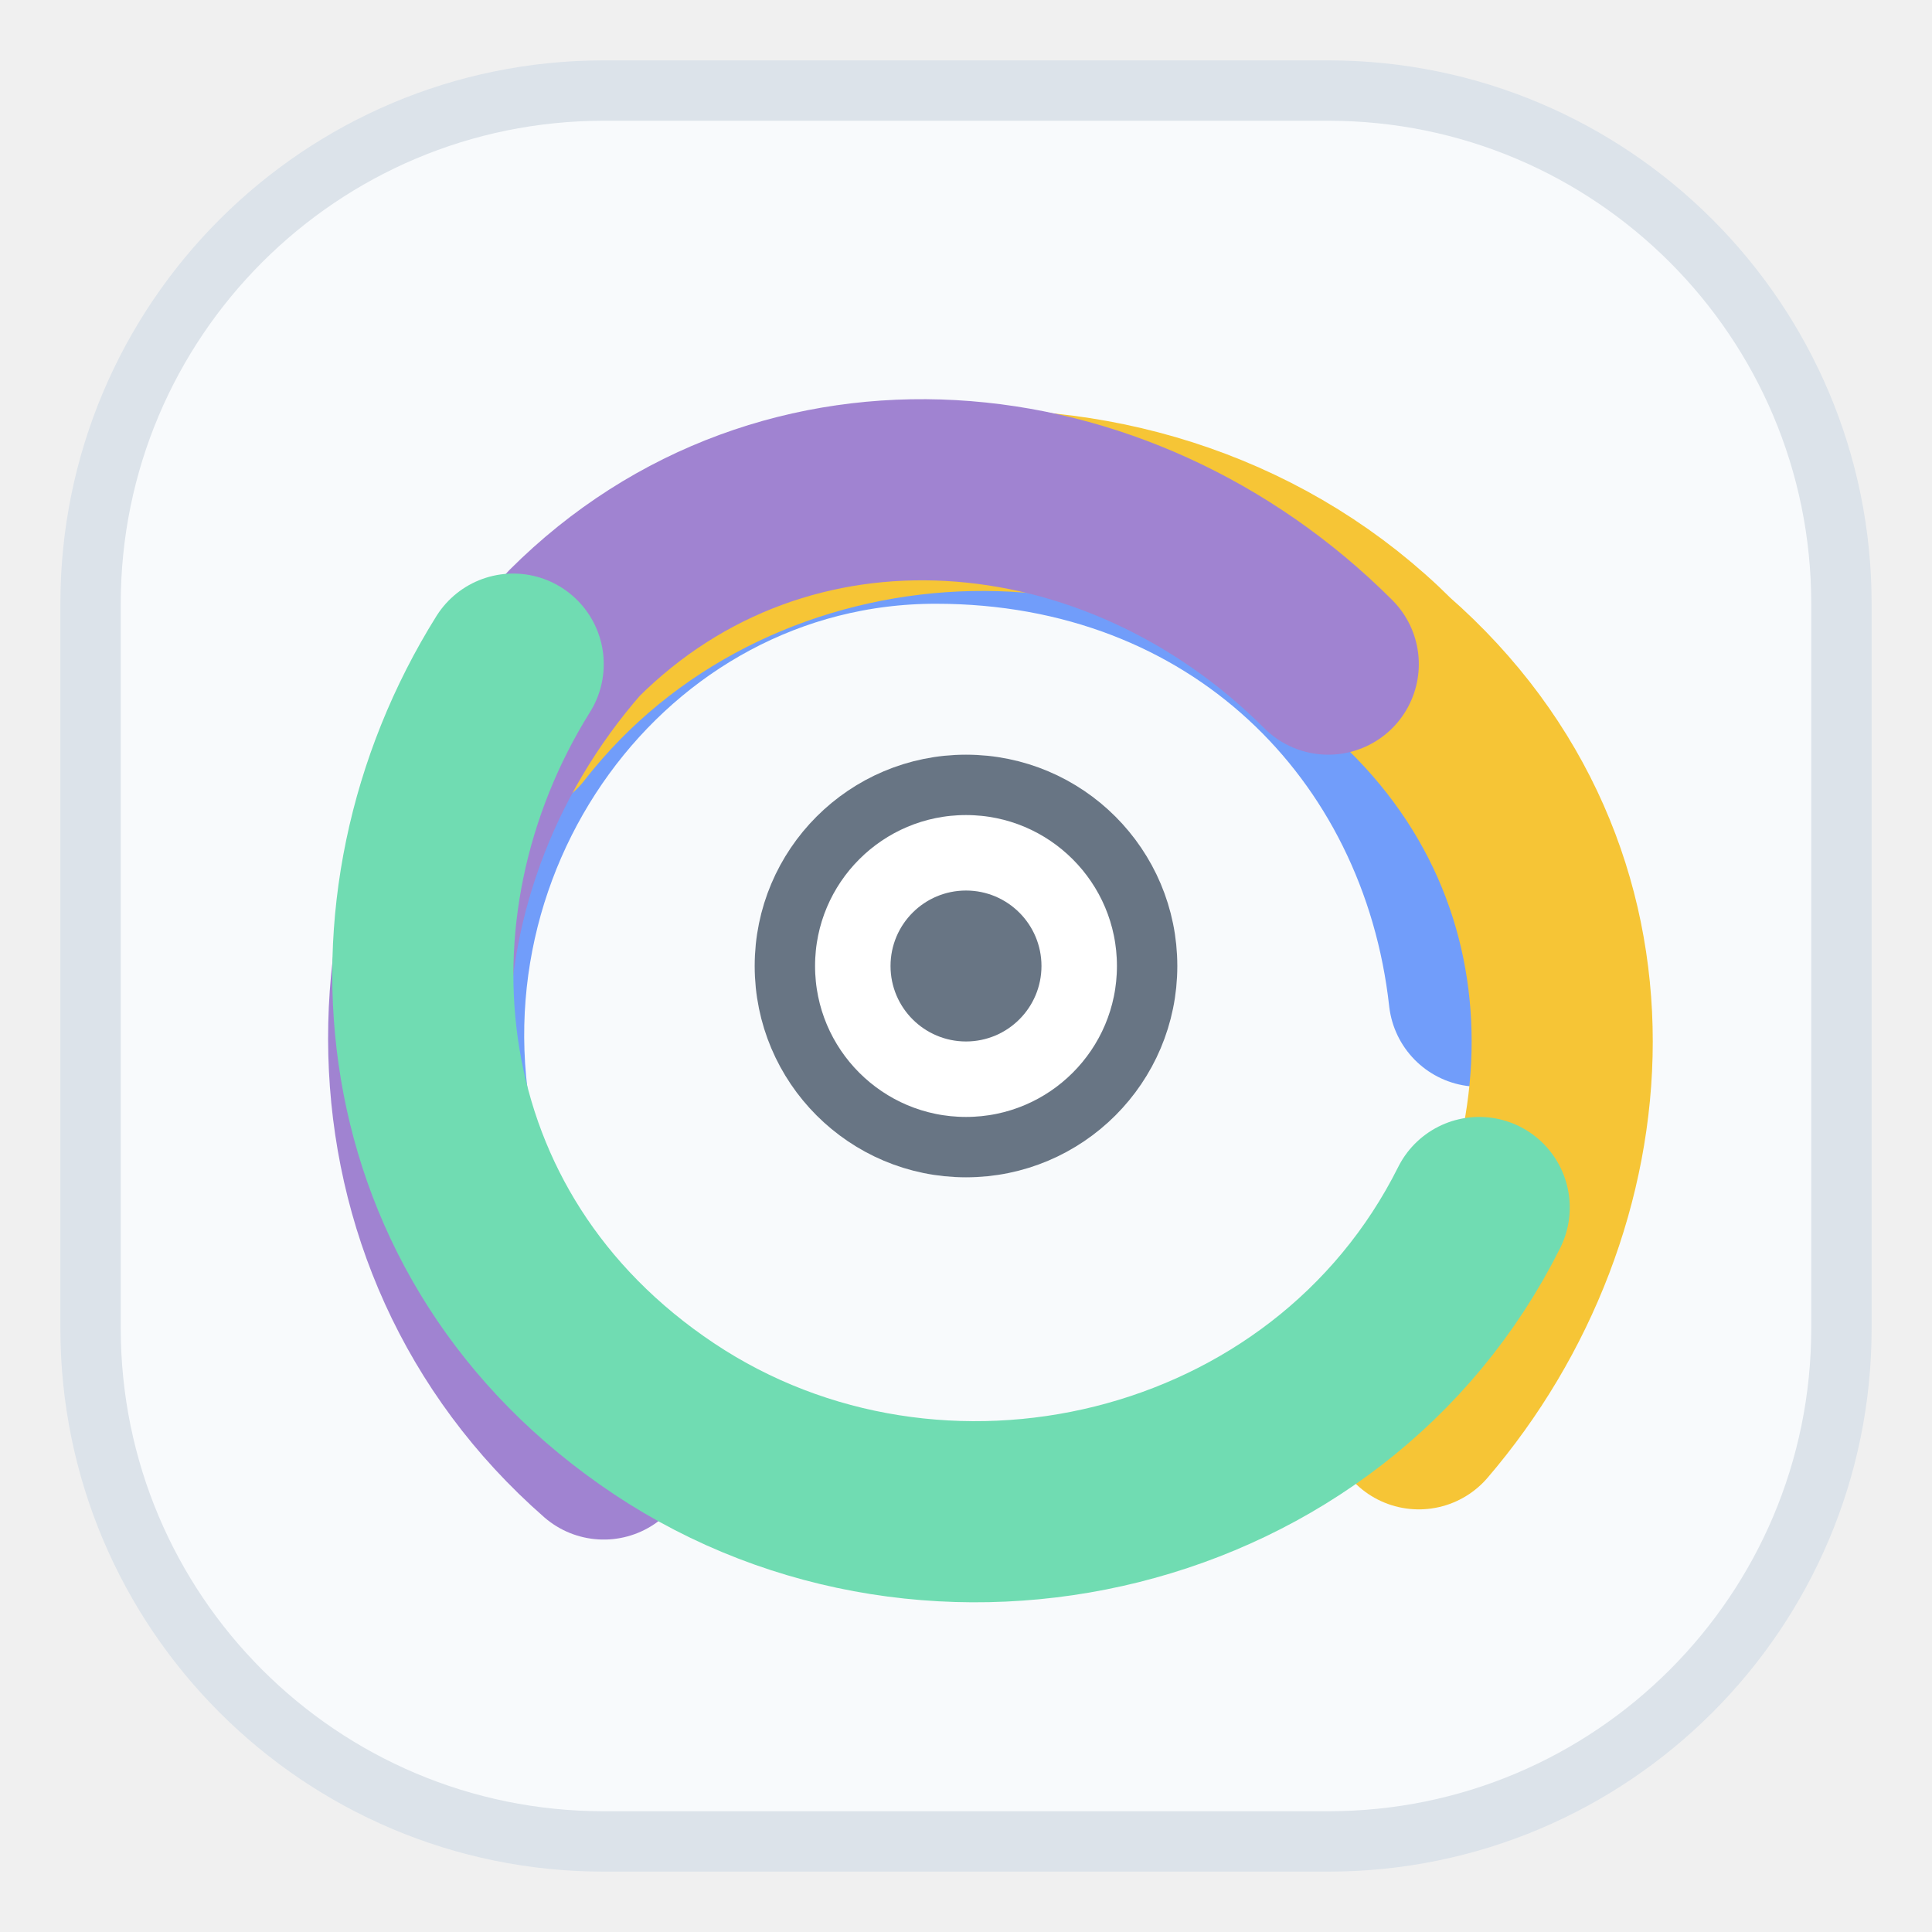
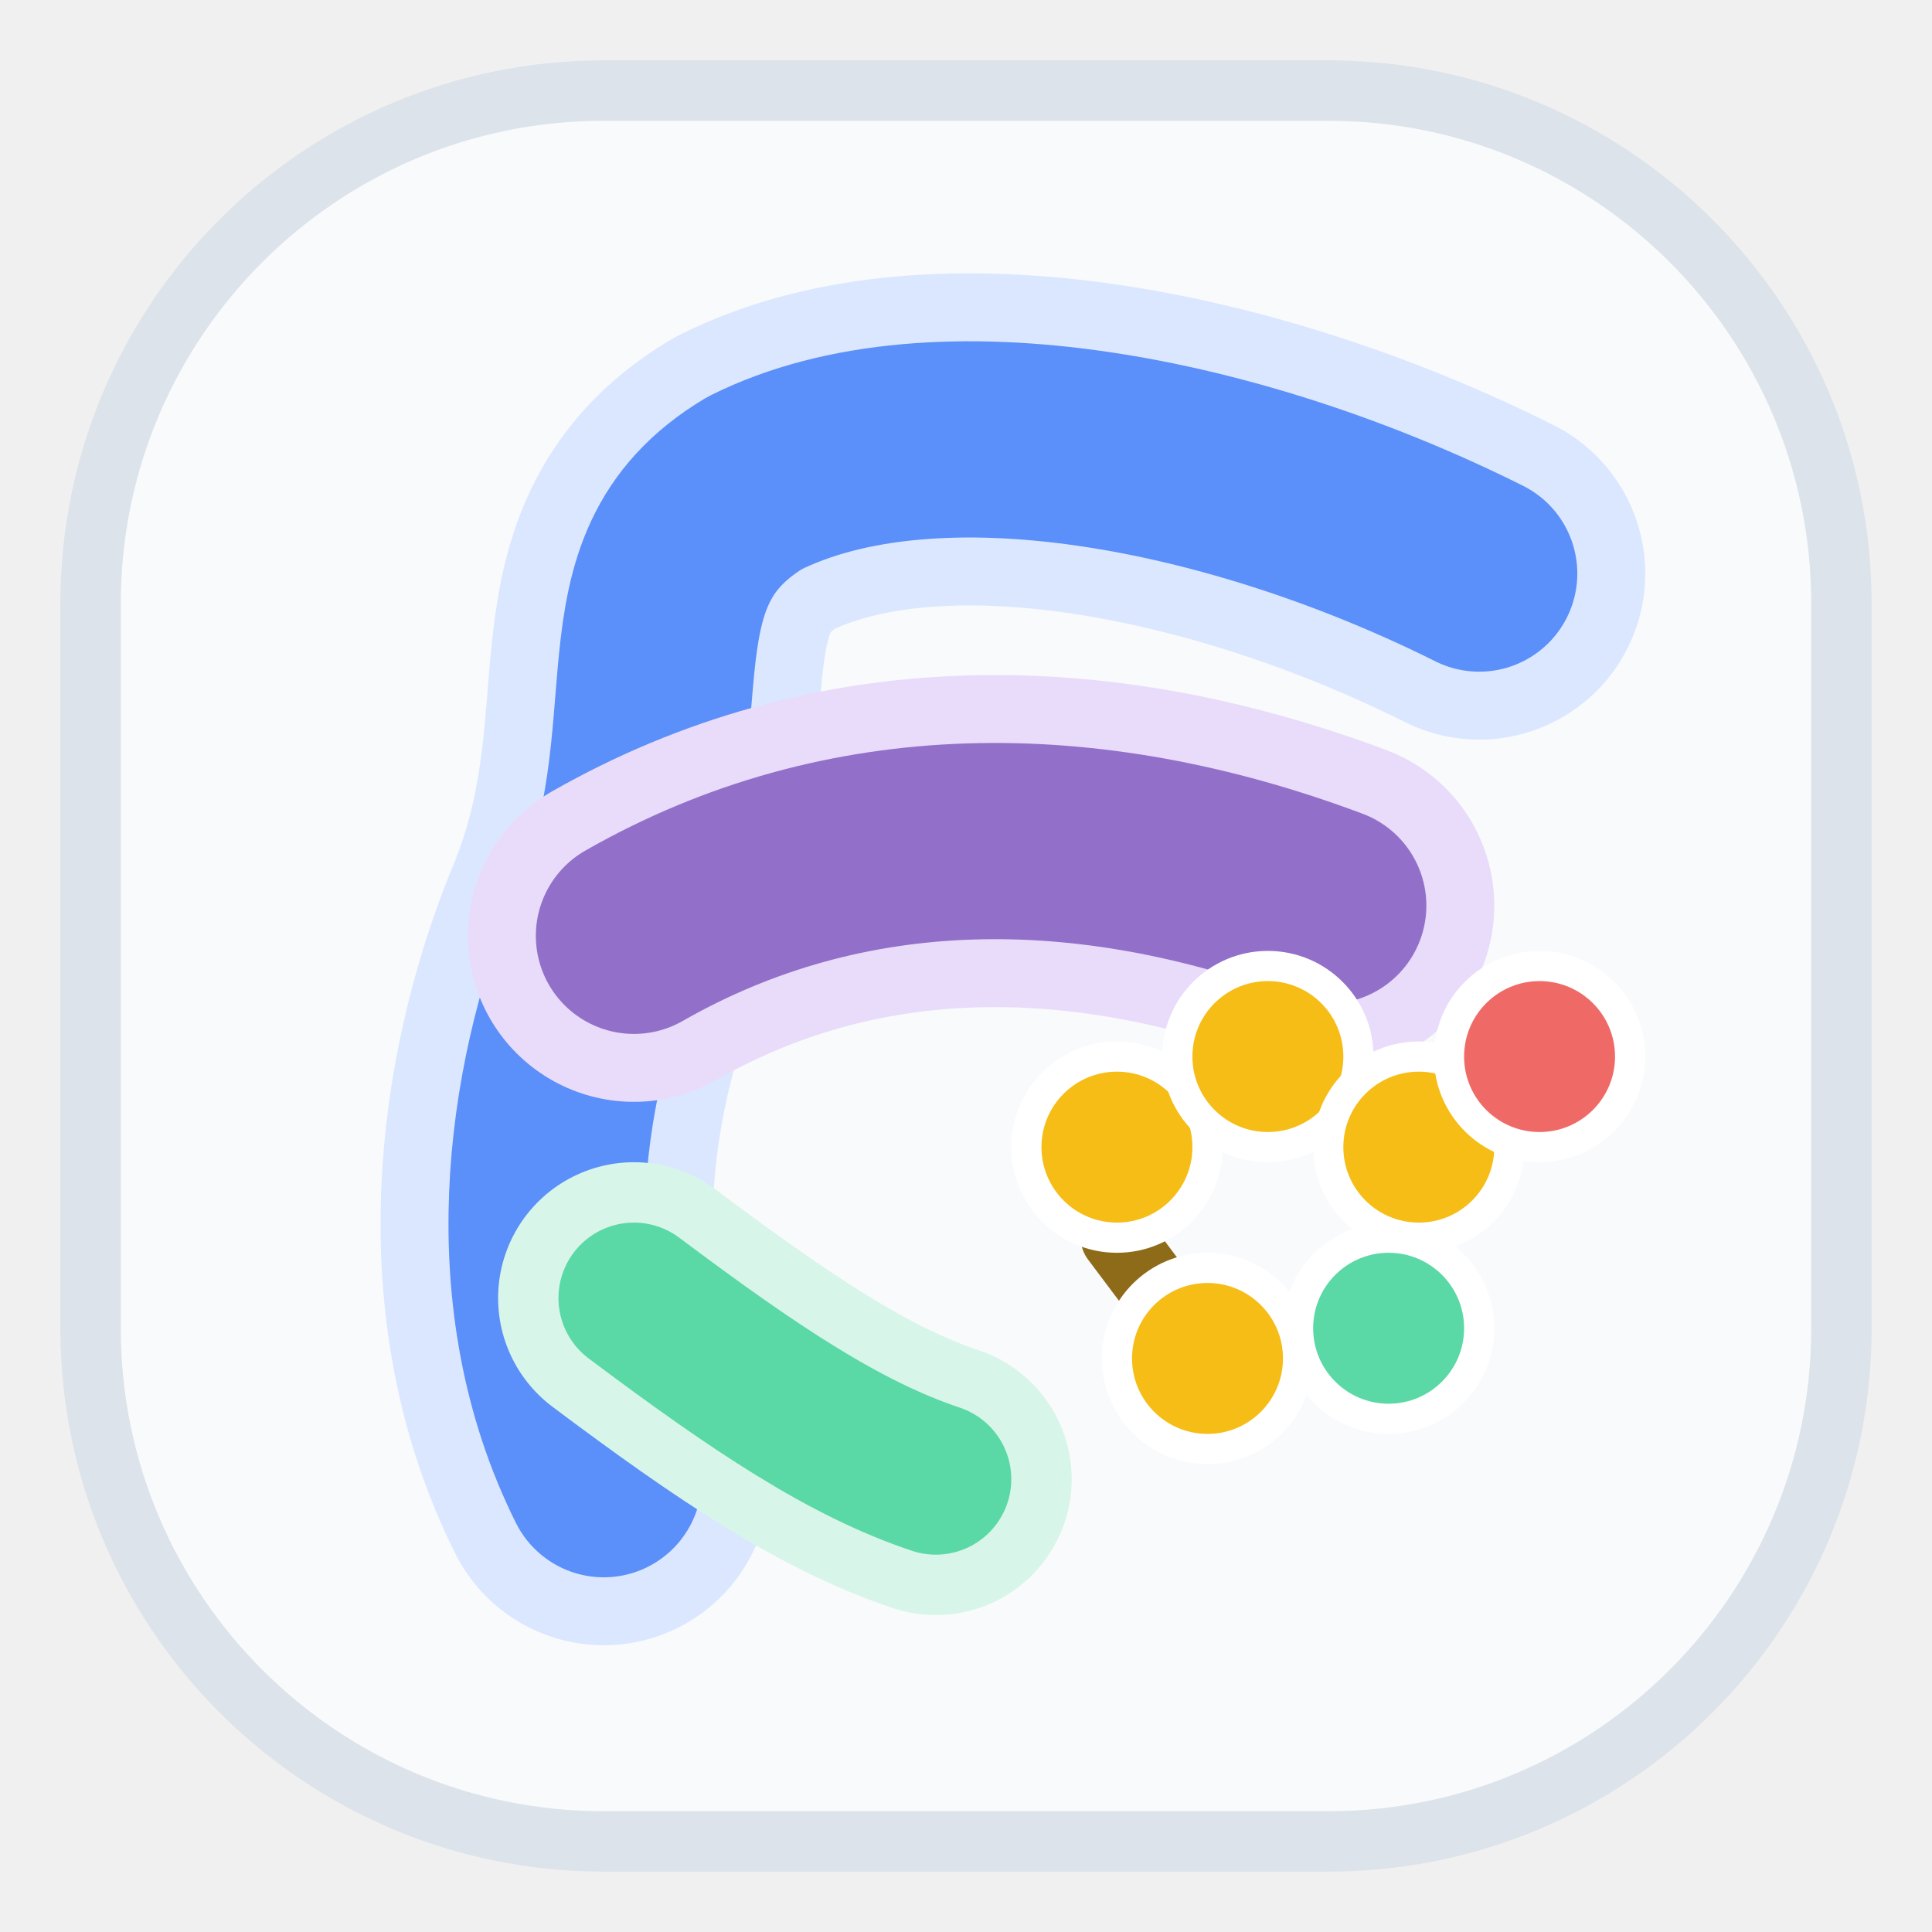
<svg xmlns="http://www.w3.org/2000/svg" viewBox="0 0 64 64" role="img" aria-labelledby="title desc">
  <rect x="3" y="3" width="58" height="58" rx="17" fill="#f8fafc" stroke="#dce3ea" stroke-width="2" />
-   <g fill="none" stroke-linecap="round" stroke-linejoin="round" stroke-width="6" opacity=".86">
-     <path d="M15 39C12 28 20 17 31 17c10 0 17 7 18 16" stroke="#5b8ff9" />
-     <path d="M17 24c7-9 21-10 29-2 8 7 7 18 1 25" stroke="#f6bd16" />
-     <path d="M20 48c-8-7-8-19-1-27 7-7 18-6 25 1" stroke="#9270ca" />
-     <path d="M49 40c-5 10-18 13-27 7-9-6-10-17-5-25" stroke="#5ad8a6" />
+   <g fill="none" stroke-linecap="round" stroke-linejoin="round">
+     <path d="M20 49C17 43 18 36 20 31C23 24 20 19 25 16C31 13 41 15 49 19" stroke="#dbe7ff" stroke-width="11" />
+     <path d="M20 49C17 43 18 36 20 31C23 24 20 19 25 16C31 13 41 15 49 19" stroke="#5b8ff9" stroke-width="6.5" />
+     <path d="M21 31C28 27 36 27 44 30" stroke="#e9dcfa" stroke-width="11" />
+     <path d="M21 31C28 27 36 27 44 30" stroke="#9270ca" stroke-width="6.5" />
+     <path d="M21 43C25 46 28 48 31 49" stroke="#d8f5e9" stroke-width="9" />
+     <path d="M21 43C25 46 28 48 31 49" stroke="#5ad8a6" stroke-width="5" />
  </g>
-   <circle cx="32" cy="32" r="6" fill="#fff" stroke="#687584" stroke-width="2" />
-   <circle cx="32" cy="32" r="2.5" fill="#687584" />
+   <g stroke="#8e6b18" stroke-width="2.4" stroke-linecap="round" stroke-linejoin="round">
+     <path d="M37 38L42 35L47 38L46 44L40 45L37 41Z" fill="none" />
+     <path d="M47 38L51 35" />
+   </g>
+   <g stroke="#fff" stroke-width="1">
+     <circle cx="37" cy="38" r="3" fill="#f6bd16" />
+     <circle cx="42" cy="35" r="3" fill="#f6bd16" />
+     <circle cx="47" cy="38" r="3" fill="#f6bd16" />
+     <circle cx="46" cy="44" r="3" fill="#5ad8a6" />
+     <circle cx="40" cy="45" r="3" fill="#f6bd16" />
+     <circle cx="51" cy="35" r="3" fill="#ef6a67" />
+   </g>
</svg>
